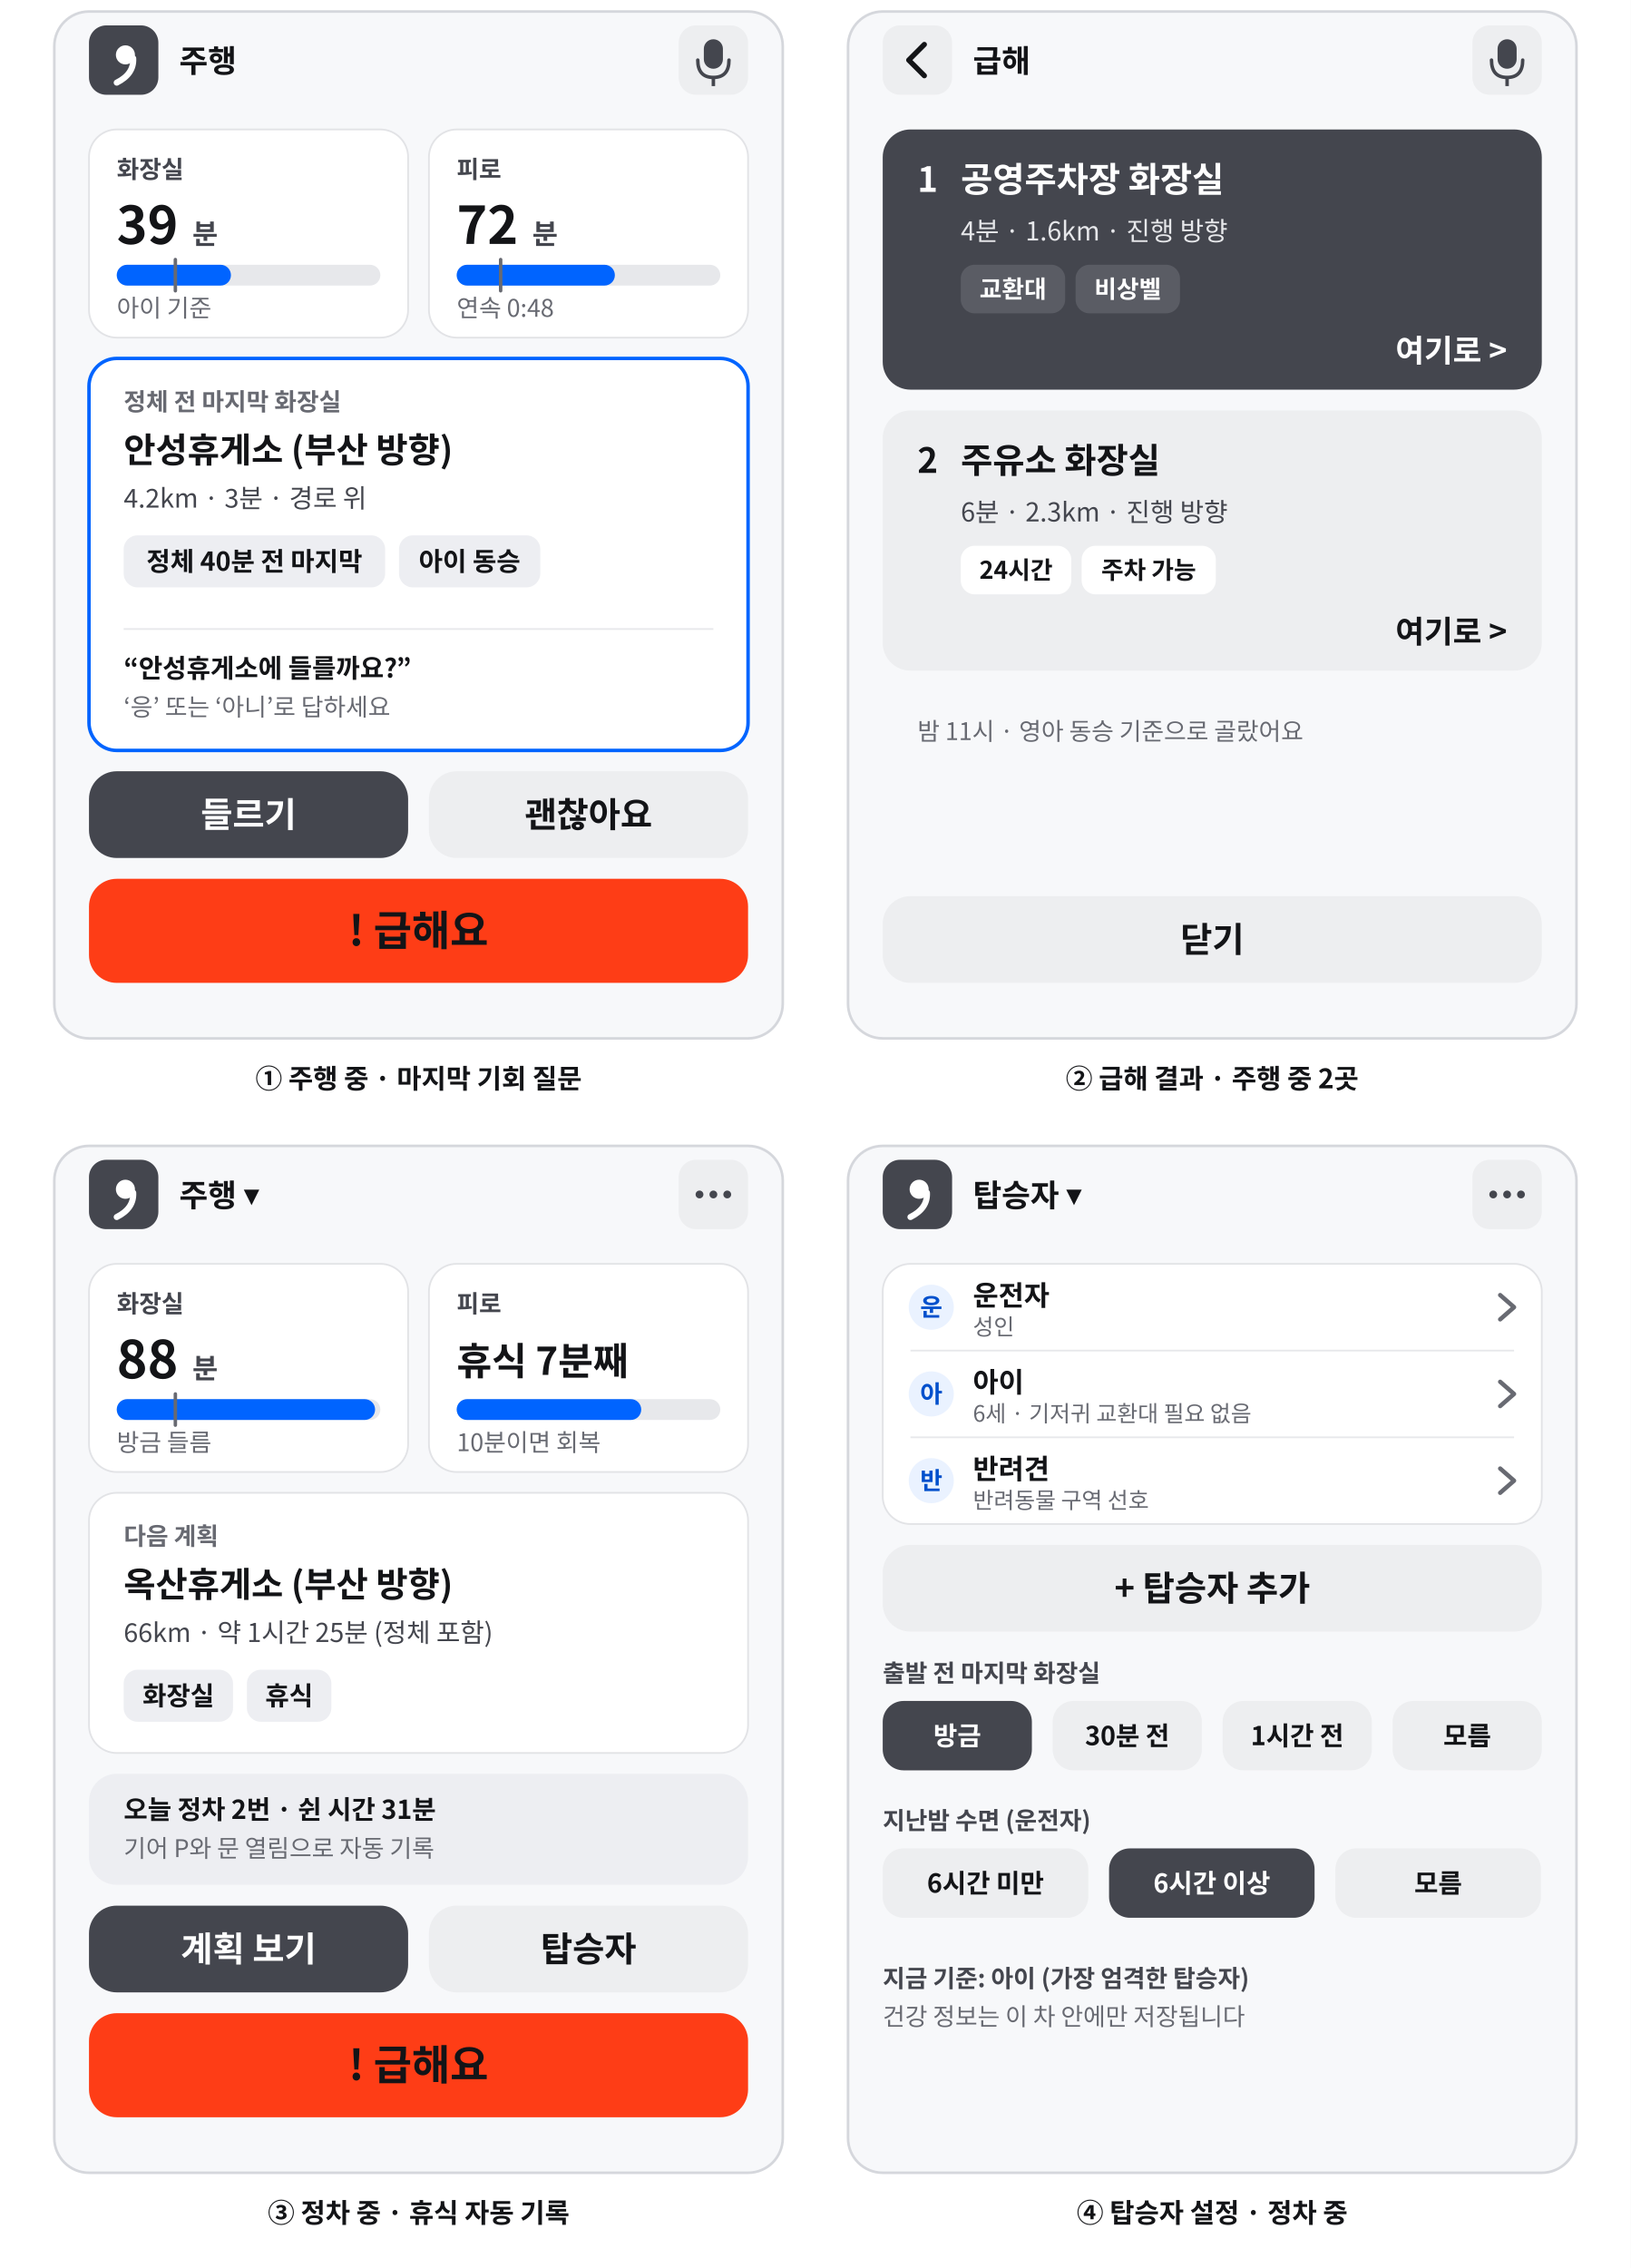
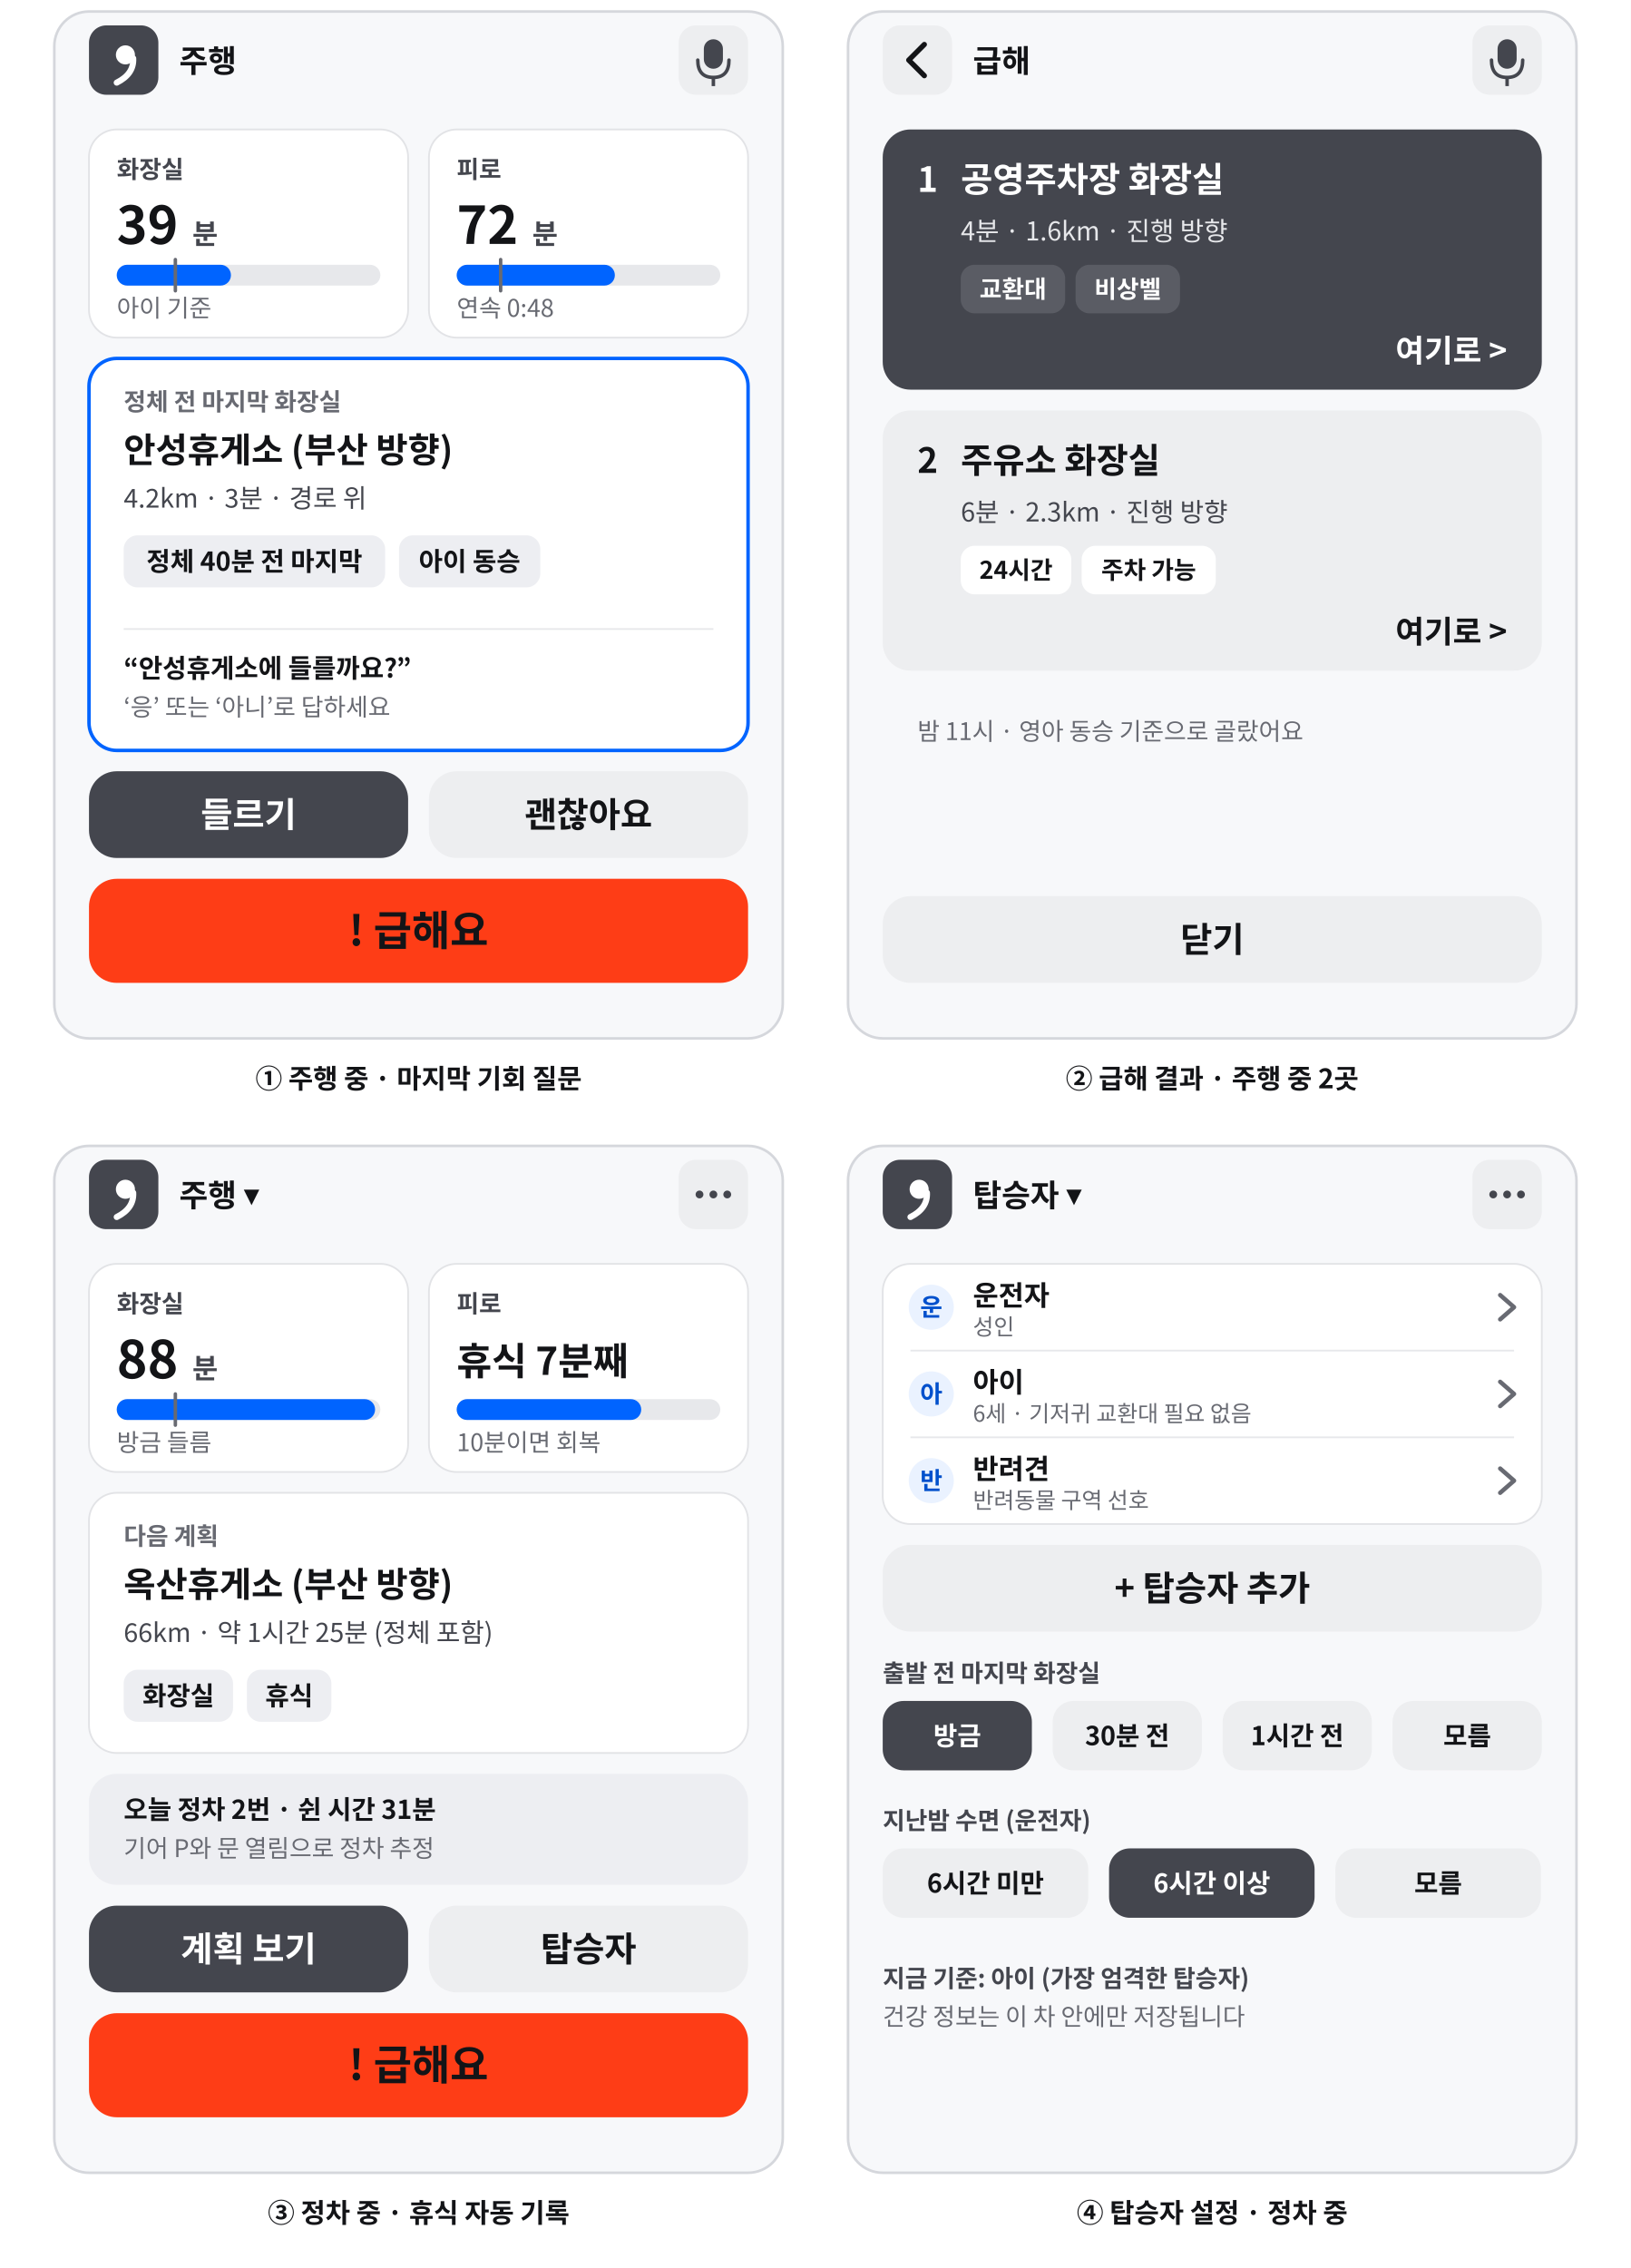
<svg xmlns="http://www.w3.org/2000/svg" width="850" height="1182" viewBox="0 0 850 1182" font-family="Pretendard, 'Noto Sans CJK KR', NanumGothic, sans-serif">
  <defs>
    <marker id="arrA" viewBox="0 0 10 10" refX="8.5" refY="5" markerWidth="7" markerHeight="7" orient="auto">
      <path d="M0,0 L10,5 L0,10 z" fill="#0064FF" />
    </marker>
    <marker id="arrG" viewBox="0 0 10 10" refX="8.5" refY="5" markerWidth="7" markerHeight="7" orient="auto">
      <path d="M0,0 L10,5 L0,10 z" fill="#686A72" />
    </marker>
    <marker id="arrK" viewBox="0 0 10 10" refX="8.5" refY="5" markerWidth="7" markerHeight="7" orient="auto">
      <path d="M0,0 L10,5 L0,10 z" fill="#44464E" />
    </marker>
  </defs>
  <rect width="850" height="1182" fill="#FFFFFF" />
  <g transform="translate(28.3 6.0) scale(0.452)">
    <rect x="0.0" y="0.0" width="840.0" height="1184.0" rx="40.0" fill="#F7F8FA" stroke="#D5D7DC" stroke-width="3.0" />
    <rect x="40.0" y="16.0" width="80.0" height="80.0" rx="20.0" fill="#44464E" />
    <circle cx="82.0" cy="50.0" r="11.0" fill="#FFFFFF" />
    <path d="M 91 54 Q 92 72 72 82" fill="none" stroke="#FFFFFF" stroke-width="7.0" stroke-linecap="round" stroke-linejoin="round" />
    <text x="144.0" y="70.0" font-size="36.0" font-weight="800" fill="#131417" text-anchor="start">주행</text>
    <rect x="720.0" y="16.0" width="80.0" height="80.0" rx="20.0" fill="#EDEEF0" />
    <rect x="749.0" y="32.0" width="22.0" height="34.0" rx="11.0" fill="#44464E" />
    <path d="M 742 56 Q 742 76 760 76 Q 778 76 778 56" fill="none" stroke="#44464E" stroke-width="4.0" stroke-linecap="round" stroke-linejoin="round" />
    <line x1="760.0" y1="76.0" x2="760.0" y2="86.0" stroke="#44464E" stroke-width="4.0" stroke-linecap="butt" />
    <rect x="40.0" y="136.0" width="368.0" height="240.0" rx="32.0" fill="#FFFFFF" stroke="#E2E3E6" stroke-width="2.0" />
    <text x="72.0" y="192.0" font-size="28.0" font-weight="600" fill="#44464E" text-anchor="start">화장실</text>
    <text x="72.0" y="268.0" font-size="60.0" font-weight="800" fill="#131417" text-anchor="start">39</text>
    <text x="159.2" y="268.0" font-size="32.0" font-weight="600" fill="#44464E" text-anchor="start">분</text>
    <rect x="72.0" y="292.0" width="304.0" height="24.0" rx="12.0" fill="#E7E8EB" />
    <rect x="72.0" y="292.0" width="131.7" height="24.0" rx="12.0" fill="#0064FF" />
    <rect x="137.6" y="284.0" width="4.0" height="40.0" rx="2.0" fill="#686A72" />
    <text x="72.0" y="352.0" font-size="28.0" font-weight="500" fill="#686A72" text-anchor="start">아이 기준</text>
    <rect x="432.0" y="136.0" width="368.0" height="240.0" rx="32.0" fill="#FFFFFF" stroke="#E2E3E6" stroke-width="2.0" />
    <text x="464.0" y="192.0" font-size="28.0" font-weight="600" fill="#44464E" text-anchor="start">피로</text>
    <text x="464.0" y="268.0" font-size="60.0" font-weight="800" fill="#131417" text-anchor="start">72</text>
    <text x="551.2" y="268.0" font-size="32.0" font-weight="600" fill="#44464E" text-anchor="start">분</text>
    <rect x="464.0" y="292.0" width="304.0" height="24.0" rx="12.0" fill="#E7E8EB" />
    <rect x="464.0" y="292.0" width="182.4" height="24.0" rx="12.0" fill="#0064FF" />
    <rect x="512.7" y="284.0" width="4.0" height="40.0" rx="2.0" fill="#686A72" />
    <text x="464.0" y="352.0" font-size="28.0" font-weight="500" fill="#686A72" text-anchor="start">연속 0:48</text>
    <rect x="40.0" y="400.0" width="760.0" height="452.0" rx="32.0" fill="#FFFFFF" stroke="#0064FF" stroke-width="4.0" />
    <text x="80.0" y="460.0" font-size="28.0" font-weight="600" fill="#686A72" text-anchor="start">정체 전 마지막 화장실</text>
    <text x="80.0" y="520.0" font-size="40.0" font-weight="800" fill="#131417" text-anchor="start">안성휴게소 (부산 방향)</text>
    <text x="80.0" y="572.0" font-size="30.0" font-weight="500" fill="#44464E" text-anchor="start">4.2km · 3분 · 경로 위</text>
    <rect x="80.0" y="604.0" width="301.5" height="60.0" rx="16.0" fill="#EDEEF2" />
    <text x="230.7" y="644.8" font-size="30.0" font-weight="600" fill="#131417" text-anchor="middle">정체 40분 전 마지막</text>
    <rect x="397.5" y="604.0" width="162.9" height="60.0" rx="16.0" fill="#EDEEF2" />
    <text x="478.9" y="644.8" font-size="30.0" font-weight="600" fill="#131417" text-anchor="middle">아이 동승</text>
    <line x1="80.0" y1="712.0" x2="760.0" y2="712.0" stroke="#E7E8EB" stroke-width="2.0" stroke-linecap="butt" />
    <text x="80.0" y="768.0" font-size="30.0" font-weight="600" fill="#131417" text-anchor="start">“안성휴게소에 들를까요?”</text>
    <text x="80.0" y="812.0" font-size="28.0" font-weight="500" fill="#686A72" text-anchor="start">‘응’ 또는 ‘아니’로 답하세요</text>
    <rect x="40.0" y="876.0" width="368.0" height="100.0" rx="32.0" fill="#44464E" />
    <text x="224.0" y="940.4" font-size="40.0" font-weight="700" fill="#FFFFFF" text-anchor="middle">들르기</text>
    <rect x="432.0" y="876.0" width="368.0" height="100.0" rx="32.0" fill="#EDEEF0" />
    <text x="616.0" y="940.4" font-size="40.0" font-weight="700" fill="#131417" text-anchor="middle">괜찮아요</text>
    <rect x="40.0" y="1000.0" width="760.0" height="120.0" rx="32.0" fill="#FE3D16" />
    <text x="420.0" y="1077.0" font-size="48.0" font-weight="800" fill="#131417" text-anchor="middle">! 급해요</text>
  </g>
  <text x="218.2" y="567.2" font-size="14.0" font-weight="700" fill="#131417" text-anchor="middle">① 주행 중 · 마지막 기회 질문</text>
  <g transform="translate(442.0 6.0) scale(0.452)">
    <rect x="0.0" y="0.0" width="840.0" height="1184.0" rx="40.0" fill="#F7F8FA" stroke="#D5D7DC" stroke-width="3.0" />
    <rect x="40.0" y="16.0" width="80.0" height="80.0" rx="20.0" fill="#EDEEF0" />
    <path d="M 88 38 L 70 56 L 88 74" fill="none" stroke="#131417" stroke-width="6.0" stroke-linecap="round" stroke-linejoin="round" />
    <text x="144.0" y="70.0" font-size="36.0" font-weight="800" fill="#131417" text-anchor="start">급해</text>
    <rect x="720.0" y="16.0" width="80.0" height="80.0" rx="20.0" fill="#EDEEF0" />
    <rect x="749.0" y="32.0" width="22.0" height="34.0" rx="11.0" fill="#44464E" />
    <path d="M 742 56 Q 742 76 760 76 Q 778 76 778 56" fill="none" stroke="#44464E" stroke-width="4.0" stroke-linecap="round" stroke-linejoin="round" />
    <line x1="760.0" y1="76.0" x2="760.0" y2="86.0" stroke="#44464E" stroke-width="4.0" stroke-linecap="butt" />
    <rect x="40.0" y="136.0" width="760.0" height="300.0" rx="32.0" fill="#44464E" />
    <text x="80.0" y="208.0" font-size="40.0" font-weight="800" fill="#FFFFFF" text-anchor="start">1</text>
    <text x="130.0" y="208.0" font-size="40.0" font-weight="800" fill="#FFFFFF" text-anchor="start">공영주차장 화장실</text>
    <text x="130.0" y="264.0" font-size="30.0" font-weight="500" fill="#E6E7EA" text-anchor="start">4분 · 1.6km · 진행 방향</text>
    <rect x="130.0" y="292.0" width="120.4" height="56.0" rx="16.0" fill="#5A5C64" />
    <text x="190.2" y="330.1" font-size="28.0" font-weight="600" fill="#FFFFFF" text-anchor="middle">교환대</text>
    <rect x="262.4" y="292.0" width="120.4" height="56.0" rx="16.0" fill="#5A5C64" />
    <text x="322.6" y="330.1" font-size="28.0" font-weight="600" fill="#FFFFFF" text-anchor="middle">비상벨</text>
    <text x="760.0" y="404.0" font-size="36.0" font-weight="800" fill="#FFFFFF" text-anchor="end">여기로  &gt;</text>
    <rect x="40.0" y="460.0" width="760.0" height="300.0" rx="32.0" fill="#EDEEF0" />
    <text x="80.0" y="532.0" font-size="40.0" font-weight="800" fill="#131417" text-anchor="start">2</text>
    <text x="130.0" y="532.0" font-size="40.0" font-weight="800" fill="#131417" text-anchor="start">주유소 화장실</text>
    <text x="130.0" y="588.0" font-size="30.0" font-weight="500" fill="#44464E" text-anchor="start">6분 · 2.3km · 진행 방향</text>
    <rect x="130.0" y="616.0" width="127.4" height="56.0" rx="16.0" fill="#FFFFFF" />
    <text x="193.7" y="654.1" font-size="28.0" font-weight="600" fill="#131417" text-anchor="middle">24시간</text>
    <rect x="269.4" y="616.0" width="154.7" height="56.0" rx="16.0" fill="#FFFFFF" />
    <text x="346.7" y="654.1" font-size="28.0" font-weight="600" fill="#131417" text-anchor="middle">주차 가능</text>
    <text x="760.0" y="728.0" font-size="36.0" font-weight="800" fill="#131417" text-anchor="end">여기로  &gt;</text>
    <text x="80.0" y="840.0" font-size="28.0" font-weight="500" fill="#686A72" text-anchor="start">밤 11시 · 영아 동승 기준으로 골랐어요</text>
    <rect x="40.0" y="1020.0" width="760.0" height="100.0" rx="32.0" fill="#EDEEF0" />
    <text x="420.0" y="1084.4" font-size="40.0" font-weight="700" fill="#131417" text-anchor="middle">닫기</text>
  </g>
  <text x="631.8" y="567.2" font-size="14.0" font-weight="700" fill="#131417" text-anchor="middle">② 급해 결과 · 주행 중 2곳</text>
  <g transform="translate(28.3 597.2) scale(0.452)">
    <rect x="0.0" y="0.0" width="840.0" height="1184.0" rx="40.0" fill="#F7F8FA" stroke="#D5D7DC" stroke-width="3.0" />
    <rect x="40.0" y="16.0" width="80.0" height="80.0" rx="20.0" fill="#44464E" />
    <circle cx="82.0" cy="50.0" r="11.0" fill="#FFFFFF" />
    <path d="M 91 54 Q 92 72 72 82" fill="none" stroke="#FFFFFF" stroke-width="7.0" stroke-linecap="round" stroke-linejoin="round" />
    <text x="144.0" y="70.0" font-size="36.0" font-weight="800" fill="#131417" text-anchor="start">주행 ▾</text>
    <rect x="720.0" y="16.0" width="80.0" height="80.0" rx="20.0" fill="#EDEEF0" />
    <circle cx="744.0" cy="56.0" r="4.5" fill="#44464E" />
    <circle cx="760.0" cy="56.0" r="4.5" fill="#44464E" />
    <circle cx="776.0" cy="56.0" r="4.5" fill="#44464E" />
    <rect x="40.0" y="136.0" width="368.0" height="240.0" rx="32.0" fill="#FFFFFF" stroke="#E2E3E6" stroke-width="2.0" />
    <text x="72.0" y="192.0" font-size="28.0" font-weight="600" fill="#44464E" text-anchor="start">화장실</text>
    <text x="72.0" y="268.0" font-size="60.0" font-weight="800" fill="#131417" text-anchor="start">88</text>
    <text x="159.2" y="268.0" font-size="32.0" font-weight="600" fill="#44464E" text-anchor="start">분</text>
    <rect x="72.0" y="292.0" width="304.0" height="24.0" rx="12.0" fill="#E7E8EB" />
    <rect x="72.0" y="292.0" width="297.9" height="24.0" rx="12.0" fill="#0064FF" />
    <rect x="137.6" y="284.0" width="4.0" height="40.0" rx="2.0" fill="#686A72" />
    <text x="72.0" y="352.0" font-size="28.0" font-weight="500" fill="#686A72" text-anchor="start">방금 들름</text>
    <rect x="432.0" y="136.0" width="368.0" height="240.0" rx="32.0" fill="#FFFFFF" stroke="#E2E3E6" stroke-width="2.0" />
    <text x="464.0" y="192.0" font-size="28.0" font-weight="600" fill="#44464E" text-anchor="start">피로</text>
    <text x="464.0" y="264.0" font-size="44.0" font-weight="800" fill="#131417" text-anchor="start">휴식 7분째</text>
    <rect x="464.0" y="292.0" width="304.0" height="24.0" rx="12.0" fill="#E7E8EB" />
    <rect x="464.0" y="292.0" width="212.8" height="24.0" rx="12.0" fill="#0064FF" />
    <text x="464.0" y="352.0" font-size="28.0" font-weight="500" fill="#686A72" text-anchor="start">10분이면 회복</text>
    <rect x="40.0" y="400.0" width="760.0" height="300.0" rx="32.0" fill="#FFFFFF" stroke="#E2E3E6" stroke-width="2.0" />
    <text x="80.0" y="460.0" font-size="28.0" font-weight="600" fill="#686A72" text-anchor="start">다음 계획</text>
    <text x="80.0" y="520.0" font-size="40.0" font-weight="800" fill="#131417" text-anchor="start">옥산휴게소 (부산 방향)</text>
    <text x="80.0" y="572.0" font-size="30.0" font-weight="500" fill="#44464E" text-anchor="start">66km · 약 1시간 25분 (정체 포함)</text>
    <rect x="80.0" y="604.0" width="126.1" height="60.0" rx="16.0" fill="#EDEEF2" />
    <text x="143.1" y="644.8" font-size="30.0" font-weight="600" fill="#131417" text-anchor="middle">화장실</text>
    <rect x="222.1" y="604.0" width="97.4" height="60.0" rx="16.0" fill="#EDEEF2" />
    <text x="270.8" y="644.8" font-size="30.0" font-weight="600" fill="#131417" text-anchor="middle">휴식</text>
    <rect x="40.0" y="724.0" width="760.0" height="128.0" rx="32.0" fill="#EDEEF2" />
    <text x="80.0" y="776.0" font-size="30.0" font-weight="700" fill="#131417" text-anchor="start">오늘 정차 2번 · 쉰 시간 31분</text>
-     <text x="80.0" y="820.0" font-size="28.0" font-weight="500" fill="#686A72" text-anchor="start">기어 P와 문 열림으로 자동 기록</text>
+     <text x="80.0" y="820.0" font-size="28.0" font-weight="500" fill="#686A72" text-anchor="start">기어 P와 문 열림으로 정차 추정</text>
    <rect x="40.0" y="876.0" width="368.0" height="100.0" rx="32.0" fill="#44464E" />
    <text x="224.0" y="940.4" font-size="40.0" font-weight="700" fill="#FFFFFF" text-anchor="middle">계획 보기</text>
    <rect x="432.0" y="876.0" width="368.0" height="100.0" rx="32.0" fill="#EDEEF0" />
    <text x="616.0" y="940.4" font-size="40.0" font-weight="700" fill="#131417" text-anchor="middle">탑승자</text>
    <rect x="40.0" y="1000.0" width="760.0" height="120.0" rx="32.0" fill="#FE3D16" />
    <text x="420.0" y="1077.0" font-size="48.0" font-weight="800" fill="#131417" text-anchor="middle">! 급해요</text>
  </g>
  <text x="218.2" y="1158.3" font-size="14.0" font-weight="700" fill="#131417" text-anchor="middle">③ 정차 중 · 휴식 자동 기록</text>
  <g transform="translate(442.0 597.2) scale(0.452)">
    <rect x="0.0" y="0.0" width="840.0" height="1184.0" rx="40.0" fill="#F7F8FA" stroke="#D5D7DC" stroke-width="3.0" />
    <rect x="40.0" y="16.0" width="80.0" height="80.0" rx="20.0" fill="#44464E" />
    <circle cx="82.0" cy="50.0" r="11.0" fill="#FFFFFF" />
    <path d="M 91 54 Q 92 72 72 82" fill="none" stroke="#FFFFFF" stroke-width="7.0" stroke-linecap="round" stroke-linejoin="round" />
    <text x="144.0" y="70.0" font-size="36.0" font-weight="800" fill="#131417" text-anchor="start">탑승자 ▾</text>
    <rect x="720.0" y="16.0" width="80.0" height="80.0" rx="20.0" fill="#EDEEF0" />
    <circle cx="744.0" cy="56.0" r="4.5" fill="#44464E" />
    <circle cx="760.0" cy="56.0" r="4.5" fill="#44464E" />
    <circle cx="776.0" cy="56.0" r="4.5" fill="#44464E" />
    <rect x="40.0" y="136.0" width="760.0" height="300.0" rx="32.0" fill="#FFFFFF" stroke="#E2E3E6" stroke-width="2.0" />
    <circle cx="96.0" cy="186.0" r="26.0" fill="#EAF2FF" />
    <text x="96.0" y="196.0" font-size="28.0" font-weight="800" fill="#0050CC" text-anchor="middle">운</text>
    <text x="144.0" y="184.0" font-size="32.0" font-weight="800" fill="#131417" text-anchor="start">운전자</text>
    <text x="144.0" y="218.0" font-size="26.0" font-weight="500" fill="#686A72" text-anchor="start">성인</text>
    <path d="M 752 172 L 768 186 L 752 200" fill="none" stroke="#686A72" stroke-width="5.0" stroke-linecap="round" stroke-linejoin="round" />
    <line x1="72.0" y1="236.0" x2="768.0" y2="236.0" stroke="#E7E8EB" stroke-width="2.0" stroke-linecap="butt" />
    <circle cx="96.0" cy="286.0" r="26.0" fill="#EAF2FF" />
    <text x="96.0" y="296.0" font-size="28.0" font-weight="800" fill="#0050CC" text-anchor="middle">아</text>
    <text x="144.0" y="284.0" font-size="32.0" font-weight="800" fill="#131417" text-anchor="start">아이</text>
    <text x="144.0" y="318.0" font-size="26.0" font-weight="500" fill="#686A72" text-anchor="start">6세 · 기저귀 교환대 필요 없음</text>
    <path d="M 752 272 L 768 286 L 752 300" fill="none" stroke="#686A72" stroke-width="5.0" stroke-linecap="round" stroke-linejoin="round" />
    <line x1="72.0" y1="336.0" x2="768.0" y2="336.0" stroke="#E7E8EB" stroke-width="2.0" stroke-linecap="butt" />
    <circle cx="96.0" cy="386.0" r="26.0" fill="#EAF2FF" />
    <text x="96.0" y="396.0" font-size="28.0" font-weight="800" fill="#0050CC" text-anchor="middle">반</text>
    <text x="144.0" y="384.0" font-size="32.0" font-weight="800" fill="#131417" text-anchor="start">반려견</text>
    <text x="144.0" y="418.0" font-size="26.0" font-weight="500" fill="#686A72" text-anchor="start">반려동물 구역 선호</text>
    <path d="M 752 372 L 768 386 L 752 400" fill="none" stroke="#686A72" stroke-width="5.0" stroke-linecap="round" stroke-linejoin="round" />
    <rect x="40.0" y="460.0" width="760.0" height="100.0" rx="32.0" fill="#EDEEF0" />
    <text x="420.0" y="524.4" font-size="40.0" font-weight="700" fill="#131417" text-anchor="middle">+ 탑승자 추가</text>
    <text x="40.0" y="618.0" font-size="28.0" font-weight="700" fill="#44464E" text-anchor="start">출발 전 마지막 화장실</text>
    <rect x="40.0" y="640.0" width="172.0" height="80.0" rx="24.0" fill="#44464E" />
    <text x="126.0" y="691.0" font-size="30.0" font-weight="700" fill="#FFFFFF" text-anchor="middle">방금</text>
    <rect x="236.0" y="640.0" width="172.0" height="80.0" rx="24.0" fill="#EDEEF0" />
    <text x="322.0" y="691.0" font-size="30.0" font-weight="700" fill="#131417" text-anchor="middle">30분 전</text>
    <rect x="432.0" y="640.0" width="172.0" height="80.0" rx="24.0" fill="#EDEEF0" />
    <text x="518.0" y="691.0" font-size="30.0" font-weight="700" fill="#131417" text-anchor="middle">1시간 전</text>
    <rect x="628.0" y="640.0" width="172.0" height="80.0" rx="24.0" fill="#EDEEF0" />
    <text x="714.0" y="691.0" font-size="30.0" font-weight="700" fill="#131417" text-anchor="middle">모름</text>
    <text x="40.0" y="788.0" font-size="28.0" font-weight="700" fill="#44464E" text-anchor="start">지난밤 수면 (운전자)</text>
    <rect x="40.0" y="810.0" width="237.0" height="80.0" rx="24.0" fill="#EDEEF0" />
    <text x="158.5" y="861.0" font-size="30.0" font-weight="700" fill="#131417" text-anchor="middle">6시간 미만</text>
    <rect x="301.0" y="810.0" width="237.0" height="80.0" rx="24.0" fill="#44464E" />
    <text x="419.5" y="861.0" font-size="30.0" font-weight="700" fill="#FFFFFF" text-anchor="middle">6시간 이상</text>
    <rect x="562.0" y="810.0" width="237.0" height="80.0" rx="24.0" fill="#EDEEF0" />
    <text x="680.5" y="861.0" font-size="30.0" font-weight="700" fill="#131417" text-anchor="middle">모름</text>
    <text x="40.0" y="970.0" font-size="28.0" font-weight="600" fill="#44464E" text-anchor="start">지금 기준: 아이 (가장 엄격한 탑승자)</text>
    <text x="40.0" y="1014.0" font-size="28.0" font-weight="500" fill="#686A72" text-anchor="start">건강 정보는 이 차 안에만 저장됩니다</text>
  </g>
  <text x="631.8" y="1158.3" font-size="14.0" font-weight="700" fill="#131417" text-anchor="middle">④ 탑승자 설정 · 정차 중</text>
</svg>
